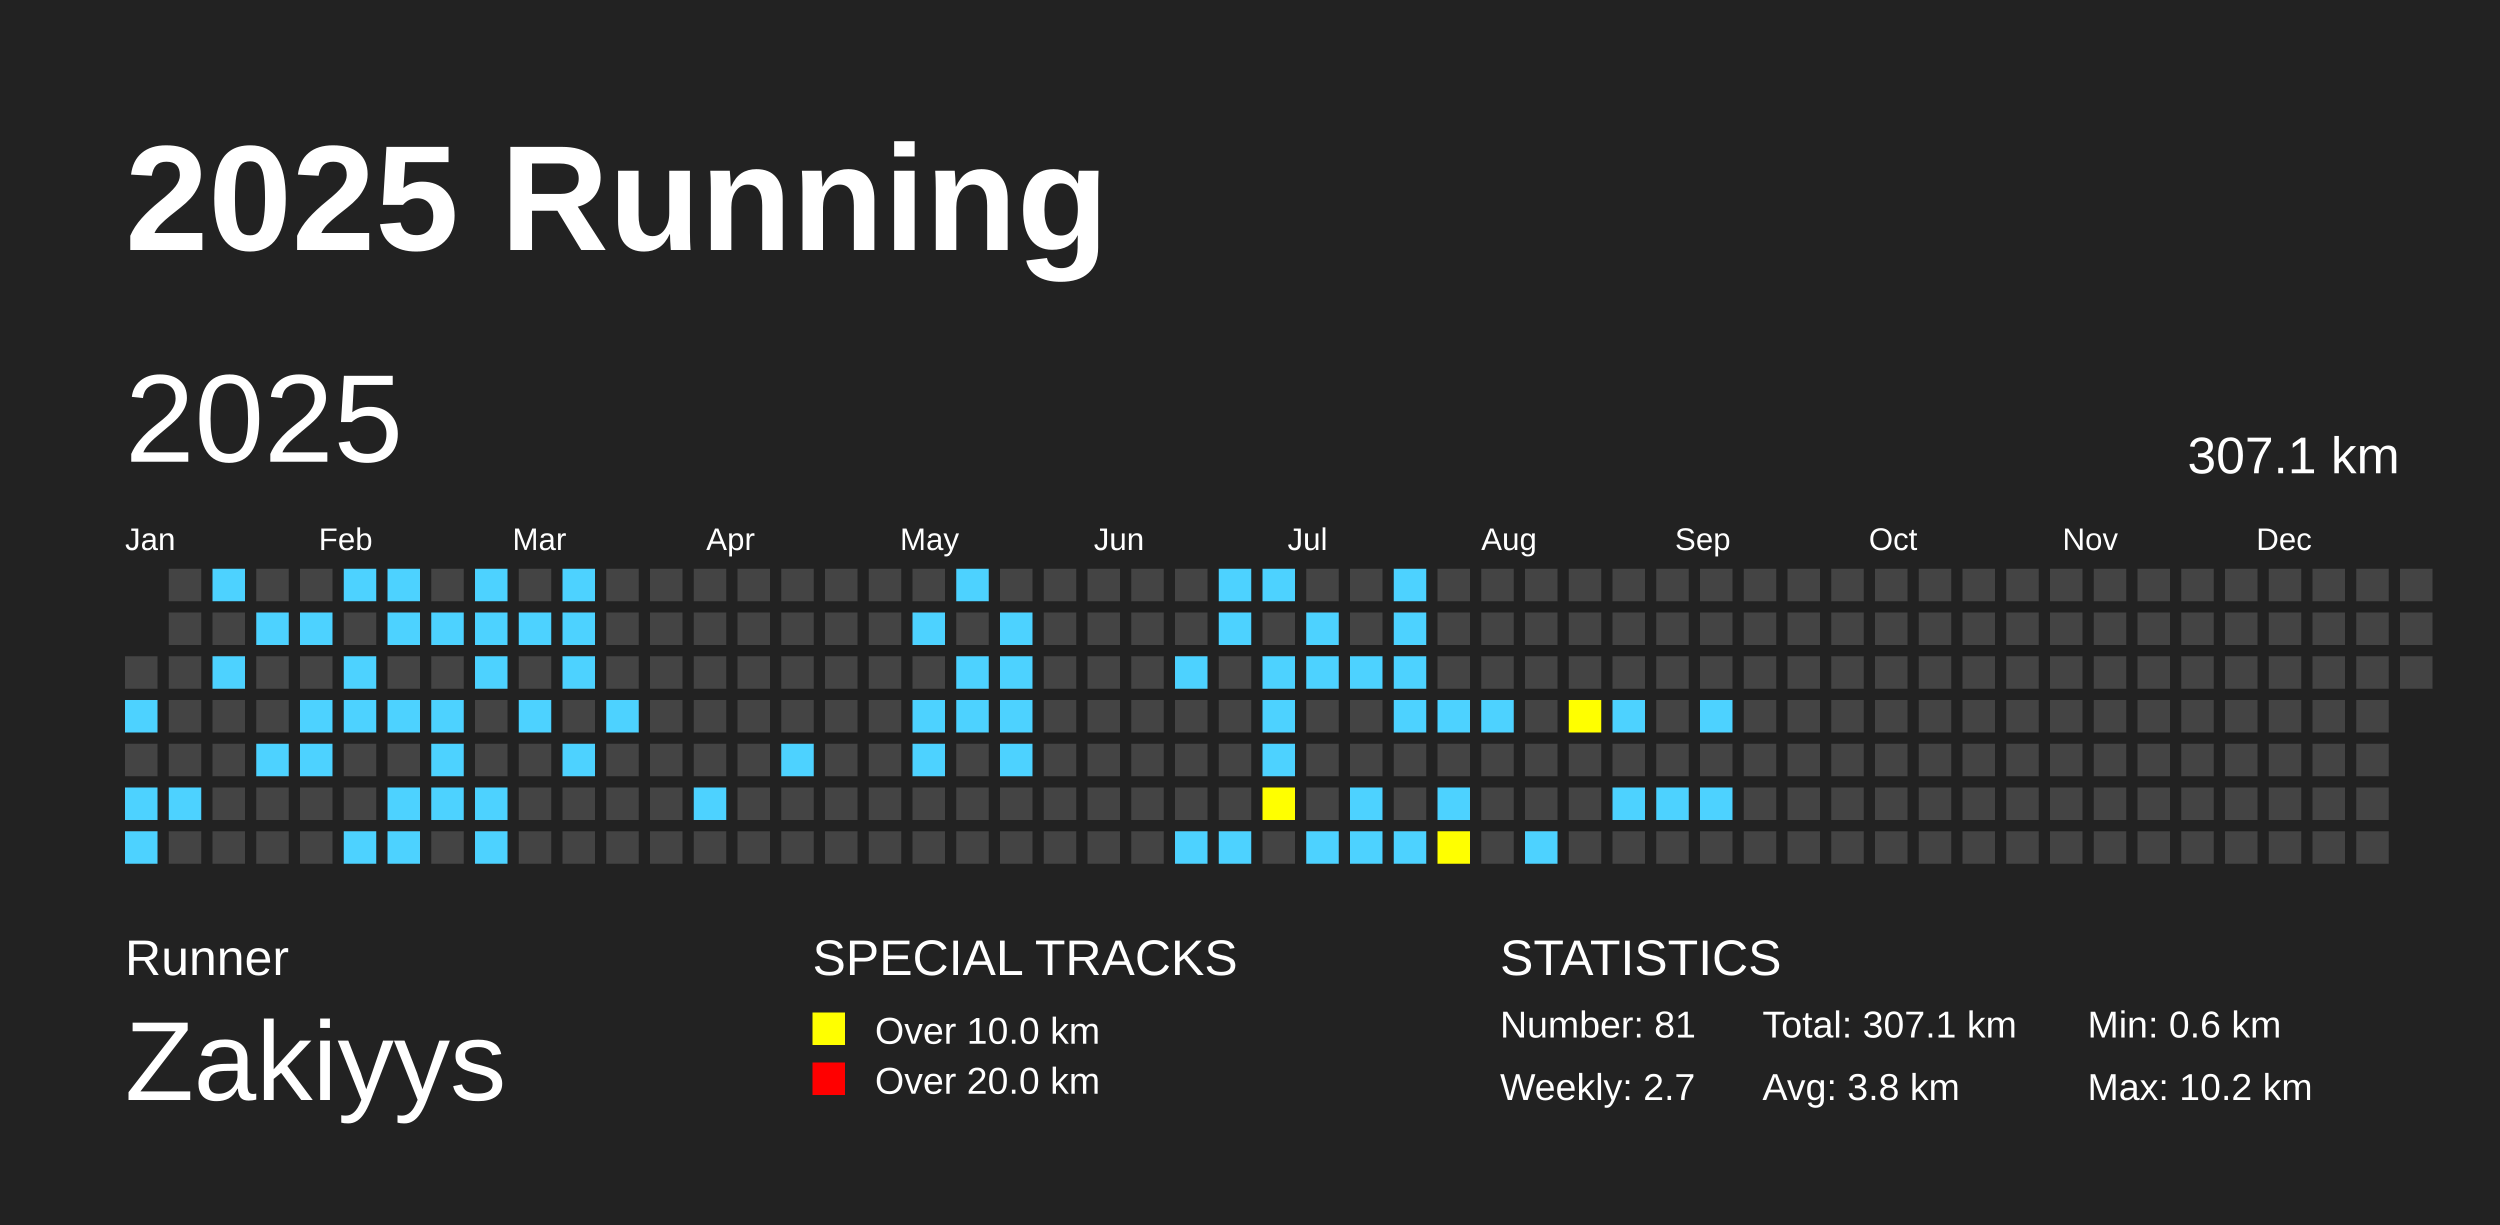
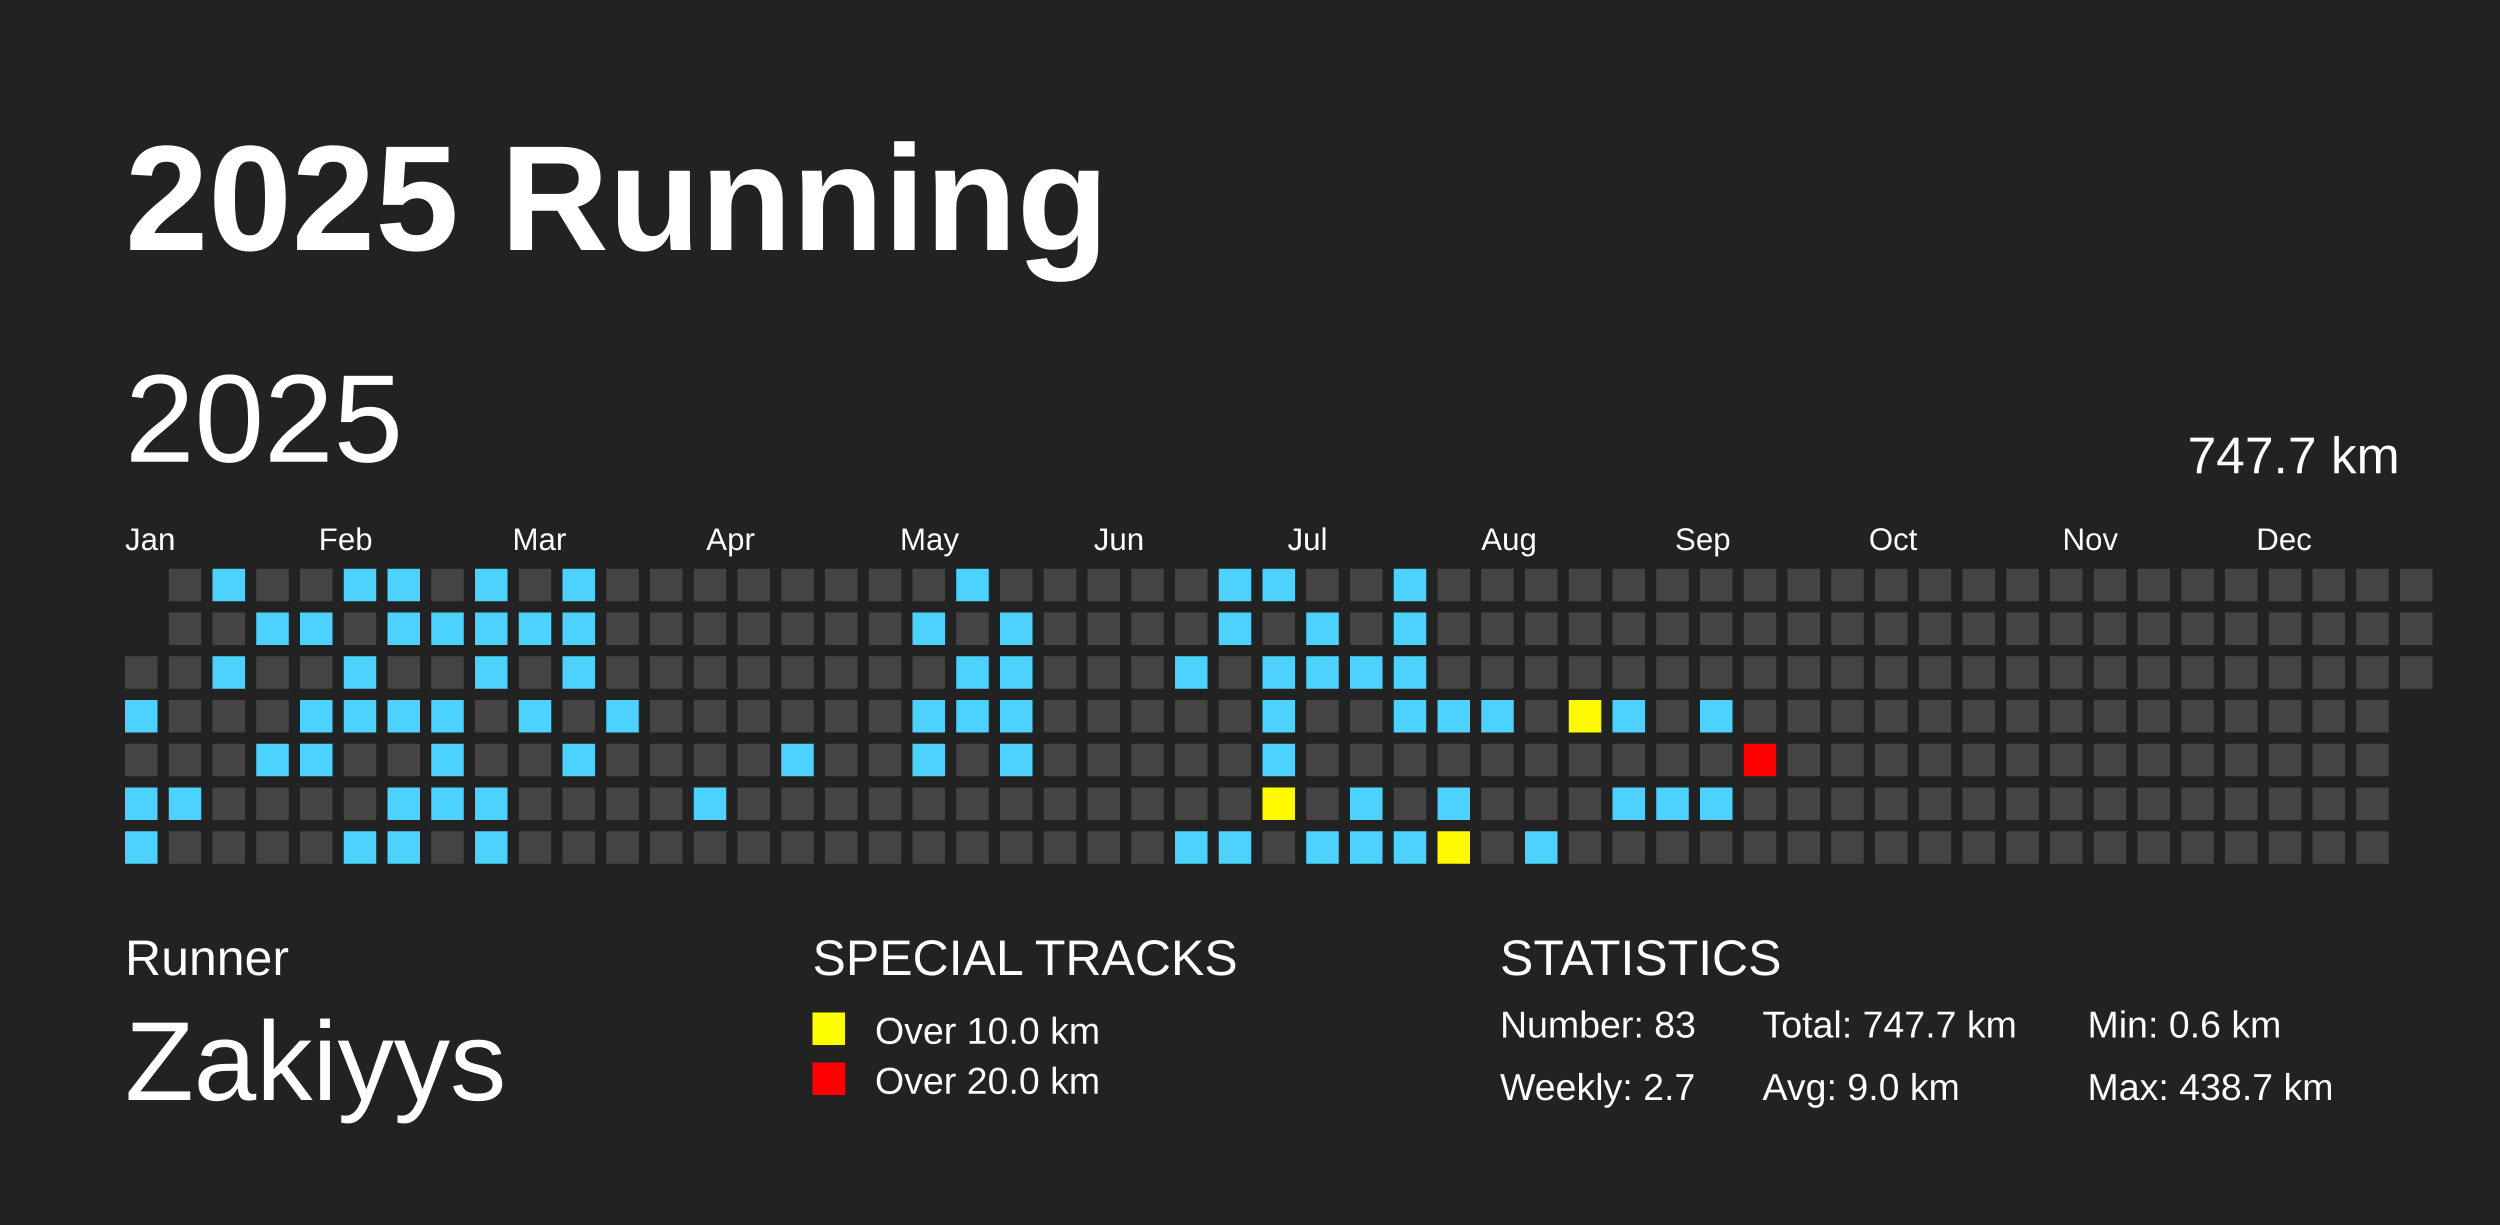
<svg xmlns="http://www.w3.org/2000/svg" baseProfile="full" height="98mm" version="1.1" viewBox="0,0,200,98" width="200mm">
  <defs />
  <rect fill="#222222" height="98" width="200" x="0" y="0" />
  <text fill="#FFFFFF" style="font-size:12px; font-family:Arial; font-weight:bold;" x="10" y="20">2025 Running</text>
  <text fill="#FFFFFF" style="font-size:4px; font-family:Arial" x="10" y="78">Runner</text>
  <text fill="#FFFFFF" style="font-size:9px; font-family:Arial" x="10" y="88">Zakiyys</text>
  <text fill="#FFFFFF" style="font-size:4px; font-family:Arial" x="65" y="78">SPECIAL TRACKS</text>
  <rect fill="yellow" height="2.6" width="2.6" x="65" y="81" />
  <text fill="#FFFFFF" style="font-size:3px; font-family:Arial" x="70" y="83.5">Over 10.0 km</text>
  <rect fill="red" height="2.6" width="2.6" x="65" y="85" />
  <text fill="#FFFFFF" style="font-size:3px; font-family:Arial" x="70" y="87.5">Over 20.0 km</text>
  <text fill="#FFFFFF" style="font-size:4px; font-family:Arial" x="120" y="78">STATISTICS</text>
-   <text fill="#FFFFFF" style="font-size:3px; font-family:Arial" x="120" y="83">Number: 81</text>
+   <text fill="#FFFFFF" style="font-size:3px; font-family:Arial" x="120" y="83">Number: 83</text>
  <text fill="#FFFFFF" style="font-size:3px; font-family:Arial" x="120" y="88">Weekly: 2.7</text>
-   <text fill="#FFFFFF" style="font-size:3px; font-family:Arial" x="141" y="83">Total: 307.1 km</text>
-   <text fill="#FFFFFF" style="font-size:3px; font-family:Arial" x="141" y="88">Avg: 3.8 km</text>
+   <text fill="#FFFFFF" style="font-size:3px; font-family:Arial" x="141" y="83">Total: 747.7 km</text>
+   <text fill="#FFFFFF" style="font-size:3px; font-family:Arial" x="141" y="88">Avg: 9.0 km</text>
  <text fill="#FFFFFF" style="font-size:3px; font-family:Arial" x="167" y="83">Min: 0.6 km</text>
-   <text fill="#FFFFFF" style="font-size:3px; font-family:Arial" x="167" y="88">Max: 10.2 km</text>
+   <text fill="#FFFFFF" style="font-size:3px; font-family:Arial" x="167" y="88">Max: 438.7 km</text>
  <text dominant-baseline="hanging" fill="#FFFFFF" style="font-size:10.0px; font-family:Arial;" x="10" y="30">2025</text>
-   <text dominant-baseline="hanging" fill="#FFFFFF" style="font-size:4.125px; font-family:Arial;" x="175" y="35">307.1 km</text>
+   <text dominant-baseline="hanging" fill="#FFFFFF" style="font-size:4.125px; font-family:Arial;" x="175" y="35">747.7 km</text>
  <text fill="#FFFFFF" style="font-size:2.5px; font-family:Arial" x="10.0" y="44">Jan</text>
  <text fill="#FFFFFF" style="font-size:2.5px; font-family:Arial" x="25.5" y="44">Feb</text>
  <text fill="#FFFFFF" style="font-size:2.5px; font-family:Arial" x="41.0" y="44">Mar</text>
  <text fill="#FFFFFF" style="font-size:2.5px; font-family:Arial" x="56.5" y="44">Apr</text>
  <text fill="#FFFFFF" style="font-size:2.5px; font-family:Arial" x="72.0" y="44">May</text>
  <text fill="#FFFFFF" style="font-size:2.5px; font-family:Arial" x="87.5" y="44">Jun</text>
  <text fill="#FFFFFF" style="font-size:2.5px; font-family:Arial" x="103.0" y="44">Jul</text>
  <text fill="#FFFFFF" style="font-size:2.5px; font-family:Arial" x="118.5" y="44">Aug</text>
  <text fill="#FFFFFF" style="font-size:2.5px; font-family:Arial" x="134.0" y="44">Sep</text>
  <text fill="#FFFFFF" style="font-size:2.5px; font-family:Arial" x="149.5" y="44">Oct</text>
  <text fill="#FFFFFF" style="font-size:2.5px; font-family:Arial" x="165.0" y="44">Nov</text>
  <text fill="#FFFFFF" style="font-size:2.5px; font-family:Arial" x="180.5" y="44">Dec</text>
  <rect fill="#444444" height="2.6" width="2.6" x="10.0" y="52.5" />
-   <rect fill="#4DD2FF" height="2.6" width="2.6" x="10.0" y="56.0" />
+   <rect fill="#4dd2ff" height="2.6" width="2.6" x="10.0" y="56.0" />
  <rect fill="#444444" height="2.6" width="2.6" x="10.0" y="59.5" />
-   <rect fill="#4DD2FF" height="2.6" width="2.6" x="10.0" y="63.0" />
-   <rect fill="#4DD2FF" height="2.6" width="2.6" x="10.0" y="66.5" />
+   <rect fill="#4dd2ff" height="2.6" width="2.6" x="10.0" y="63.0" />
+   <rect fill="#4dd2ff" height="2.6" width="2.6" x="10.0" y="66.5" />
  <rect fill="#444444" height="2.6" width="2.6" x="13.5" y="45.5" />
  <rect fill="#444444" height="2.6" width="2.6" x="13.5" y="49.0" />
  <rect fill="#444444" height="2.6" width="2.6" x="13.5" y="52.5" />
  <rect fill="#444444" height="2.6" width="2.6" x="13.5" y="56.0" />
  <rect fill="#444444" height="2.6" width="2.6" x="13.5" y="59.5" />
-   <rect fill="#4DD2FF" height="2.6" width="2.6" x="13.5" y="63.0" />
+   <rect fill="#4dd2ff" height="2.6" width="2.6" x="13.5" y="63.0" />
  <rect fill="#444444" height="2.6" width="2.6" x="13.5" y="66.5" />
-   <rect fill="#4DD2FF" height="2.6" width="2.6" x="17.0" y="45.5" />
+   <rect fill="#4dd2ff" height="2.6" width="2.6" x="17.0" y="45.5" />
  <rect fill="#444444" height="2.6" width="2.6" x="17.0" y="49.0" />
-   <rect fill="#4DD2FF" height="2.6" width="2.6" x="17.0" y="52.5" />
+   <rect fill="#4dd2ff" height="2.6" width="2.6" x="17.0" y="52.5" />
  <rect fill="#444444" height="2.6" width="2.6" x="17.0" y="56.0" />
  <rect fill="#444444" height="2.6" width="2.6" x="17.0" y="59.5" />
  <rect fill="#444444" height="2.6" width="2.6" x="17.0" y="63.0" />
  <rect fill="#444444" height="2.6" width="2.6" x="17.0" y="66.5" />
  <rect fill="#444444" height="2.6" width="2.6" x="20.5" y="45.5" />
-   <rect fill="#4DD2FF" height="2.6" width="2.6" x="20.5" y="49.0" />
+   <rect fill="#4dd2ff" height="2.6" width="2.6" x="20.5" y="49.0" />
  <rect fill="#444444" height="2.6" width="2.6" x="20.5" y="52.5" />
  <rect fill="#444444" height="2.6" width="2.6" x="20.5" y="56.0" />
-   <rect fill="#4DD2FF" height="2.6" width="2.6" x="20.5" y="59.5" />
+   <rect fill="#4dd2ff" height="2.6" width="2.6" x="20.5" y="59.5" />
  <rect fill="#444444" height="2.6" width="2.6" x="20.5" y="63.0" />
  <rect fill="#444444" height="2.6" width="2.6" x="20.5" y="66.5" />
  <rect fill="#444444" height="2.6" width="2.6" x="24.0" y="45.5" />
-   <rect fill="#4DD2FF" height="2.6" width="2.6" x="24.0" y="49.0" />
+   <rect fill="#4dd2ff" height="2.6" width="2.6" x="24.0" y="49.0" />
  <rect fill="#444444" height="2.6" width="2.6" x="24.0" y="52.5" />
-   <rect fill="#4DD2FF" height="2.6" width="2.6" x="24.0" y="56.0" />
-   <rect fill="#4DD2FF" height="2.6" width="2.6" x="24.0" y="59.5" />
+   <rect fill="#4dd2ff" height="2.6" width="2.6" x="24.0" y="56.0" />
+   <rect fill="#4dd2ff" height="2.6" width="2.6" x="24.0" y="59.5" />
  <rect fill="#444444" height="2.6" width="2.6" x="24.0" y="63.0" />
  <rect fill="#444444" height="2.6" width="2.6" x="24.0" y="66.5" />
-   <rect fill="#4DD2FF" height="2.6" width="2.6" x="27.5" y="45.5" />
+   <rect fill="#4dd2ff" height="2.6" width="2.6" x="27.5" y="45.5" />
  <rect fill="#444444" height="2.6" width="2.6" x="27.5" y="49.0" />
-   <rect fill="#4DD2FF" height="2.6" width="2.6" x="27.5" y="52.5" />
-   <rect fill="#4DD2FF" height="2.6" width="2.6" x="27.5" y="56.0" />
+   <rect fill="#4dd2ff" height="2.6" width="2.6" x="27.5" y="52.5" />
+   <rect fill="#4dd2ff" height="2.6" width="2.6" x="27.5" y="56.0" />
  <rect fill="#444444" height="2.6" width="2.6" x="27.5" y="59.5" />
  <rect fill="#444444" height="2.6" width="2.6" x="27.5" y="63.0" />
-   <rect fill="#4DD2FF" height="2.6" width="2.6" x="27.5" y="66.5" />
-   <rect fill="#4DD2FF" height="2.6" width="2.6" x="31.0" y="45.5" />
-   <rect fill="#4DD2FF" height="2.6" width="2.6" x="31.0" y="49.0" />
+   <rect fill="#4dd2ff" height="2.6" width="2.6" x="27.5" y="66.5" />
+   <rect fill="#4dd2ff" height="2.6" width="2.6" x="31.0" y="45.5" />
+   <rect fill="#4dd2ff" height="2.6" width="2.6" x="31.0" y="49.0" />
  <rect fill="#444444" height="2.6" width="2.6" x="31.0" y="52.5" />
-   <rect fill="#4DD2FF" height="2.6" width="2.6" x="31.0" y="56.0" />
+   <rect fill="#4dd2ff" height="2.6" width="2.6" x="31.0" y="56.0" />
  <rect fill="#444444" height="2.6" width="2.6" x="31.0" y="59.5" />
-   <rect fill="#4DD2FF" height="2.6" width="2.6" x="31.0" y="63.0" />
-   <rect fill="#4DD2FF" height="2.6" width="2.6" x="31.0" y="66.5" />
+   <rect fill="#4dd2ff" height="2.6" width="2.6" x="31.0" y="63.0" />
+   <rect fill="#4dd2ff" height="2.6" width="2.6" x="31.0" y="66.5" />
  <rect fill="#444444" height="2.6" width="2.6" x="34.5" y="45.5" />
-   <rect fill="#4DD2FF" height="2.6" width="2.6" x="34.5" y="49.0" />
+   <rect fill="#4dd2ff" height="2.6" width="2.6" x="34.5" y="49.0" />
  <rect fill="#444444" height="2.6" width="2.6" x="34.5" y="52.5" />
-   <rect fill="#4DD2FF" height="2.6" width="2.6" x="34.5" y="56.0" />
-   <rect fill="#4DD2FF" height="2.6" width="2.6" x="34.5" y="59.5" />
-   <rect fill="#4DD2FF" height="2.6" width="2.6" x="34.5" y="63.0" />
+   <rect fill="#4dd2ff" height="2.6" width="2.6" x="34.5" y="56.0" />
+   <rect fill="#4dd2ff" height="2.6" width="2.6" x="34.5" y="59.5" />
+   <rect fill="#4dd2ff" height="2.6" width="2.6" x="34.5" y="63.0" />
  <rect fill="#444444" height="2.6" width="2.6" x="34.5" y="66.5" />
-   <rect fill="#4DD2FF" height="2.6" width="2.6" x="38.0" y="45.5" />
-   <rect fill="#4DD2FF" height="2.6" width="2.6" x="38.0" y="49.0" />
-   <rect fill="#4DD2FF" height="2.6" width="2.6" x="38.0" y="52.5" />
+   <rect fill="#4dd2ff" height="2.6" width="2.6" x="38.0" y="45.5" />
+   <rect fill="#4dd2ff" height="2.6" width="2.6" x="38.0" y="49.0" />
+   <rect fill="#4dd2ff" height="2.6" width="2.6" x="38.0" y="52.5" />
  <rect fill="#444444" height="2.6" width="2.6" x="38.0" y="56.0" />
  <rect fill="#444444" height="2.6" width="2.6" x="38.0" y="59.5" />
-   <rect fill="#4DD2FF" height="2.6" width="2.6" x="38.0" y="63.0" />
-   <rect fill="#4DD2FF" height="2.6" width="2.6" x="38.0" y="66.5" />
+   <rect fill="#4dd2ff" height="2.6" width="2.6" x="38.0" y="63.0" />
+   <rect fill="#4dd2ff" height="2.6" width="2.6" x="38.0" y="66.5" />
  <rect fill="#444444" height="2.6" width="2.6" x="41.5" y="45.5" />
-   <rect fill="#4DD2FF" height="2.6" width="2.6" x="41.5" y="49.0" />
+   <rect fill="#4dd2ff" height="2.6" width="2.6" x="41.5" y="49.0" />
  <rect fill="#444444" height="2.6" width="2.6" x="41.5" y="52.5" />
-   <rect fill="#4DD2FF" height="2.6" width="2.6" x="41.5" y="56.0" />
+   <rect fill="#4dd2ff" height="2.6" width="2.6" x="41.5" y="56.0" />
  <rect fill="#444444" height="2.6" width="2.6" x="41.5" y="59.5" />
  <rect fill="#444444" height="2.6" width="2.6" x="41.5" y="63.0" />
  <rect fill="#444444" height="2.6" width="2.6" x="41.5" y="66.5" />
-   <rect fill="#4DD2FF" height="2.6" width="2.6" x="45.0" y="45.5" />
-   <rect fill="#4DD2FF" height="2.6" width="2.6" x="45.0" y="49.0" />
-   <rect fill="#4DD2FF" height="2.6" width="2.6" x="45.0" y="52.5" />
+   <rect fill="#4dd2ff" height="2.6" width="2.6" x="45.0" y="45.5" />
+   <rect fill="#4dd2ff" height="2.6" width="2.6" x="45.0" y="49.0" />
+   <rect fill="#4dd2ff" height="2.6" width="2.6" x="45.0" y="52.5" />
  <rect fill="#444444" height="2.6" width="2.6" x="45.0" y="56.0" />
-   <rect fill="#4DD2FF" height="2.6" width="2.6" x="45.0" y="59.5" />
+   <rect fill="#4dd2ff" height="2.6" width="2.6" x="45.0" y="59.5" />
  <rect fill="#444444" height="2.6" width="2.6" x="45.0" y="63.0" />
  <rect fill="#444444" height="2.6" width="2.6" x="45.0" y="66.5" />
  <rect fill="#444444" height="2.6" width="2.6" x="48.5" y="45.5" />
  <rect fill="#444444" height="2.6" width="2.6" x="48.5" y="49.0" />
  <rect fill="#444444" height="2.6" width="2.6" x="48.5" y="52.5" />
-   <rect fill="#4DD2FF" height="2.6" width="2.6" x="48.5" y="56.0" />
+   <rect fill="#4dd2ff" height="2.6" width="2.6" x="48.5" y="56.0" />
  <rect fill="#444444" height="2.6" width="2.6" x="48.5" y="59.5" />
  <rect fill="#444444" height="2.6" width="2.6" x="48.5" y="63.0" />
  <rect fill="#444444" height="2.6" width="2.6" x="48.5" y="66.5" />
  <rect fill="#444444" height="2.6" width="2.6" x="52.0" y="45.5" />
  <rect fill="#444444" height="2.6" width="2.6" x="52.0" y="49.0" />
  <rect fill="#444444" height="2.6" width="2.6" x="52.0" y="52.5" />
  <rect fill="#444444" height="2.6" width="2.6" x="52.0" y="56.0" />
  <rect fill="#444444" height="2.6" width="2.6" x="52.0" y="59.5" />
  <rect fill="#444444" height="2.6" width="2.6" x="52.0" y="63.0" />
  <rect fill="#444444" height="2.6" width="2.6" x="52.0" y="66.5" />
  <rect fill="#444444" height="2.6" width="2.6" x="55.5" y="45.5" />
  <rect fill="#444444" height="2.6" width="2.6" x="55.5" y="49.0" />
  <rect fill="#444444" height="2.6" width="2.6" x="55.5" y="52.5" />
  <rect fill="#444444" height="2.6" width="2.6" x="55.5" y="56.0" />
  <rect fill="#444444" height="2.6" width="2.6" x="55.5" y="59.5" />
-   <rect fill="#4DD2FF" height="2.6" width="2.6" x="55.5" y="63.0" />
+   <rect fill="#4dd2ff" height="2.6" width="2.6" x="55.5" y="63.0" />
  <rect fill="#444444" height="2.6" width="2.6" x="55.5" y="66.5" />
  <rect fill="#444444" height="2.6" width="2.6" x="59.0" y="45.5" />
  <rect fill="#444444" height="2.6" width="2.6" x="59.0" y="49.0" />
  <rect fill="#444444" height="2.6" width="2.6" x="59.0" y="52.5" />
  <rect fill="#444444" height="2.6" width="2.6" x="59.0" y="56.0" />
  <rect fill="#444444" height="2.6" width="2.6" x="59.0" y="59.5" />
  <rect fill="#444444" height="2.6" width="2.6" x="59.0" y="63.0" />
  <rect fill="#444444" height="2.6" width="2.6" x="59.0" y="66.5" />
  <rect fill="#444444" height="2.6" width="2.6" x="62.5" y="45.5" />
  <rect fill="#444444" height="2.6" width="2.6" x="62.5" y="49.0" />
  <rect fill="#444444" height="2.6" width="2.6" x="62.5" y="52.5" />
  <rect fill="#444444" height="2.6" width="2.6" x="62.5" y="56.0" />
-   <rect fill="#4DD2FF" height="2.6" width="2.6" x="62.5" y="59.5" />
+   <rect fill="#4dd2ff" height="2.6" width="2.6" x="62.5" y="59.5" />
  <rect fill="#444444" height="2.6" width="2.6" x="62.5" y="63.0" />
  <rect fill="#444444" height="2.6" width="2.6" x="62.5" y="66.5" />
  <rect fill="#444444" height="2.6" width="2.6" x="66.0" y="45.5" />
  <rect fill="#444444" height="2.6" width="2.6" x="66.0" y="49.0" />
  <rect fill="#444444" height="2.6" width="2.6" x="66.0" y="52.5" />
  <rect fill="#444444" height="2.6" width="2.6" x="66.0" y="56.0" />
  <rect fill="#444444" height="2.6" width="2.6" x="66.0" y="59.5" />
  <rect fill="#444444" height="2.6" width="2.6" x="66.0" y="63.0" />
  <rect fill="#444444" height="2.6" width="2.6" x="66.0" y="66.5" />
  <rect fill="#444444" height="2.6" width="2.6" x="69.5" y="45.5" />
  <rect fill="#444444" height="2.6" width="2.6" x="69.5" y="49.0" />
  <rect fill="#444444" height="2.6" width="2.6" x="69.5" y="52.5" />
  <rect fill="#444444" height="2.6" width="2.6" x="69.5" y="56.0" />
  <rect fill="#444444" height="2.6" width="2.6" x="69.5" y="59.5" />
  <rect fill="#444444" height="2.6" width="2.6" x="69.5" y="63.0" />
  <rect fill="#444444" height="2.6" width="2.6" x="69.5" y="66.5" />
  <rect fill="#444444" height="2.6" width="2.6" x="73.0" y="45.5" />
-   <rect fill="#4DD2FF" height="2.6" width="2.6" x="73.0" y="49.0" />
+   <rect fill="#4dd2ff" height="2.6" width="2.6" x="73.0" y="49.0" />
  <rect fill="#444444" height="2.6" width="2.6" x="73.0" y="52.5" />
-   <rect fill="#4DD2FF" height="2.6" width="2.6" x="73.0" y="56.0" />
-   <rect fill="#4DD2FF" height="2.6" width="2.6" x="73.0" y="59.5" />
+   <rect fill="#4dd2ff" height="2.6" width="2.6" x="73.0" y="56.0" />
+   <rect fill="#4dd2ff" height="2.6" width="2.6" x="73.0" y="59.5" />
  <rect fill="#444444" height="2.6" width="2.6" x="73.0" y="63.0" />
  <rect fill="#444444" height="2.6" width="2.6" x="73.0" y="66.5" />
-   <rect fill="#4DD2FF" height="2.6" width="2.6" x="76.5" y="45.5" />
+   <rect fill="#4dd2ff" height="2.6" width="2.6" x="76.5" y="45.5" />
  <rect fill="#444444" height="2.6" width="2.6" x="76.5" y="49.0" />
-   <rect fill="#4DD2FF" height="2.6" width="2.6" x="76.5" y="52.5" />
-   <rect fill="#4DD2FF" height="2.6" width="2.6" x="76.5" y="56.0" />
+   <rect fill="#4dd2ff" height="2.6" width="2.6" x="76.5" y="52.5" />
+   <rect fill="#4dd2ff" height="2.6" width="2.6" x="76.5" y="56.0" />
  <rect fill="#444444" height="2.6" width="2.6" x="76.5" y="59.5" />
  <rect fill="#444444" height="2.6" width="2.6" x="76.5" y="63.0" />
  <rect fill="#444444" height="2.6" width="2.6" x="76.5" y="66.5" />
  <rect fill="#444444" height="2.6" width="2.6" x="80.0" y="45.5" />
-   <rect fill="#4DD2FF" height="2.6" width="2.6" x="80.0" y="49.0" />
-   <rect fill="#4DD2FF" height="2.6" width="2.6" x="80.0" y="52.5" />
-   <rect fill="#4DD2FF" height="2.6" width="2.6" x="80.0" y="56.0" />
-   <rect fill="#4DD2FF" height="2.6" width="2.6" x="80.0" y="59.5" />
+   <rect fill="#4dd2ff" height="2.6" width="2.6" x="80.0" y="49.0" />
+   <rect fill="#4dd2ff" height="2.6" width="2.6" x="80.0" y="52.5" />
+   <rect fill="#4dd2ff" height="2.6" width="2.6" x="80.0" y="56.0" />
+   <rect fill="#4dd2ff" height="2.6" width="2.6" x="80.0" y="59.5" />
  <rect fill="#444444" height="2.6" width="2.6" x="80.0" y="63.0" />
  <rect fill="#444444" height="2.6" width="2.6" x="80.0" y="66.5" />
  <rect fill="#444444" height="2.6" width="2.6" x="83.5" y="45.5" />
  <rect fill="#444444" height="2.6" width="2.6" x="83.5" y="49.0" />
  <rect fill="#444444" height="2.6" width="2.6" x="83.5" y="52.5" />
  <rect fill="#444444" height="2.6" width="2.6" x="83.5" y="56.0" />
  <rect fill="#444444" height="2.6" width="2.6" x="83.5" y="59.5" />
  <rect fill="#444444" height="2.6" width="2.6" x="83.5" y="63.0" />
  <rect fill="#444444" height="2.6" width="2.6" x="83.5" y="66.5" />
  <rect fill="#444444" height="2.6" width="2.6" x="87.0" y="45.5" />
  <rect fill="#444444" height="2.6" width="2.6" x="87.0" y="49.0" />
  <rect fill="#444444" height="2.6" width="2.6" x="87.0" y="52.5" />
  <rect fill="#444444" height="2.6" width="2.6" x="87.0" y="56.0" />
  <rect fill="#444444" height="2.6" width="2.6" x="87.0" y="59.5" />
  <rect fill="#444444" height="2.6" width="2.6" x="87.0" y="63.0" />
  <rect fill="#444444" height="2.6" width="2.6" x="87.0" y="66.5" />
  <rect fill="#444444" height="2.6" width="2.6" x="90.5" y="45.5" />
  <rect fill="#444444" height="2.6" width="2.6" x="90.5" y="49.0" />
  <rect fill="#444444" height="2.6" width="2.6" x="90.5" y="52.5" />
  <rect fill="#444444" height="2.6" width="2.6" x="90.5" y="56.0" />
  <rect fill="#444444" height="2.6" width="2.6" x="90.5" y="59.5" />
  <rect fill="#444444" height="2.6" width="2.6" x="90.5" y="63.0" />
  <rect fill="#444444" height="2.6" width="2.6" x="90.5" y="66.5" />
  <rect fill="#444444" height="2.6" width="2.6" x="94.0" y="45.5" />
  <rect fill="#444444" height="2.6" width="2.6" x="94.0" y="49.0" />
-   <rect fill="#4DD2FF" height="2.6" width="2.6" x="94.0" y="52.5" />
+   <rect fill="#4dd2ff" height="2.6" width="2.6" x="94.0" y="52.5" />
  <rect fill="#444444" height="2.6" width="2.6" x="94.0" y="56.0" />
  <rect fill="#444444" height="2.6" width="2.6" x="94.0" y="59.5" />
  <rect fill="#444444" height="2.6" width="2.6" x="94.0" y="63.0" />
-   <rect fill="#4DD2FF" height="2.6" width="2.6" x="94.0" y="66.5" />
-   <rect fill="#4DD2FF" height="2.6" width="2.6" x="97.5" y="45.5" />
-   <rect fill="#4DD2FF" height="2.6" width="2.6" x="97.5" y="49.0" />
+   <rect fill="#4dd2ff" height="2.6" width="2.6" x="94.0" y="66.5" />
+   <rect fill="#4dd2ff" height="2.6" width="2.6" x="97.5" y="45.5" />
+   <rect fill="#4dd2ff" height="2.6" width="2.6" x="97.5" y="49.0" />
  <rect fill="#444444" height="2.6" width="2.6" x="97.5" y="52.5" />
  <rect fill="#444444" height="2.6" width="2.6" x="97.5" y="56.0" />
  <rect fill="#444444" height="2.6" width="2.6" x="97.5" y="59.5" />
  <rect fill="#444444" height="2.6" width="2.6" x="97.5" y="63.0" />
-   <rect fill="#4DD2FF" height="2.6" width="2.6" x="97.5" y="66.5" />
-   <rect fill="#4DD2FF" height="2.6" width="2.6" x="101.0" y="45.5" />
+   <rect fill="#4dd2ff" height="2.6" width="2.6" x="97.5" y="66.5" />
+   <rect fill="#4dd2ff" height="2.6" width="2.6" x="101.0" y="45.5" />
  <rect fill="#444444" height="2.6" width="2.6" x="101.0" y="49.0" />
-   <rect fill="#4DD2FF" height="2.6" width="2.6" x="101.0" y="52.5" />
-   <rect fill="#4DD2FF" height="2.6" width="2.6" x="101.0" y="56.0" />
-   <rect fill="#4DD2FF" height="2.6" width="2.6" x="101.0" y="59.5" />
-   <rect fill="yellow" height="2.6" width="2.6" x="101.0" y="63.0" />
+   <rect fill="#4dd2ff" height="2.6" width="2.6" x="101.0" y="52.5" />
+   <rect fill="#4dd2ff" height="2.6" width="2.6" x="101.0" y="56.0" />
+   <rect fill="#4dd2ff" height="2.6" width="2.6" x="101.0" y="59.5" />
+   <rect fill="#fffa00" height="2.6" width="2.6" x="101.0" y="63.0" />
  <rect fill="#444444" height="2.6" width="2.6" x="101.0" y="66.5" />
  <rect fill="#444444" height="2.6" width="2.6" x="104.5" y="45.5" />
-   <rect fill="#4DD2FF" height="2.6" width="2.6" x="104.5" y="49.0" />
-   <rect fill="#4DD2FF" height="2.6" width="2.6" x="104.5" y="52.5" />
+   <rect fill="#4dd2ff" height="2.6" width="2.6" x="104.5" y="49.0" />
+   <rect fill="#4dd2ff" height="2.6" width="2.6" x="104.5" y="52.5" />
  <rect fill="#444444" height="2.6" width="2.6" x="104.5" y="56.0" />
  <rect fill="#444444" height="2.6" width="2.6" x="104.5" y="59.5" />
  <rect fill="#444444" height="2.6" width="2.6" x="104.5" y="63.0" />
-   <rect fill="#4DD2FF" height="2.6" width="2.6" x="104.5" y="66.5" />
+   <rect fill="#4dd2ff" height="2.6" width="2.6" x="104.5" y="66.5" />
  <rect fill="#444444" height="2.6" width="2.6" x="108.0" y="45.5" />
  <rect fill="#444444" height="2.6" width="2.6" x="108.0" y="49.0" />
-   <rect fill="#4DD2FF" height="2.6" width="2.6" x="108.0" y="52.5" />
+   <rect fill="#4dd2ff" height="2.6" width="2.6" x="108.0" y="52.5" />
  <rect fill="#444444" height="2.6" width="2.6" x="108.0" y="56.0" />
  <rect fill="#444444" height="2.6" width="2.6" x="108.0" y="59.5" />
-   <rect fill="#4DD2FF" height="2.6" width="2.6" x="108.0" y="63.0" />
-   <rect fill="#4DD2FF" height="2.6" width="2.6" x="108.0" y="66.5" />
-   <rect fill="#4DD2FF" height="2.6" width="2.6" x="111.5" y="45.5" />
-   <rect fill="#4DD2FF" height="2.6" width="2.6" x="111.5" y="49.0" />
-   <rect fill="#4DD2FF" height="2.6" width="2.6" x="111.5" y="52.5" />
-   <rect fill="#4DD2FF" height="2.6" width="2.6" x="111.5" y="56.0" />
+   <rect fill="#4dd2ff" height="2.6" width="2.6" x="108.0" y="63.0" />
+   <rect fill="#4dd2ff" height="2.6" width="2.6" x="108.0" y="66.5" />
+   <rect fill="#4dd2ff" height="2.6" width="2.6" x="111.5" y="45.5" />
+   <rect fill="#4dd2ff" height="2.6" width="2.6" x="111.5" y="49.0" />
+   <rect fill="#4dd2ff" height="2.6" width="2.6" x="111.5" y="52.5" />
+   <rect fill="#4dd2ff" height="2.6" width="2.6" x="111.5" y="56.0" />
  <rect fill="#444444" height="2.6" width="2.6" x="111.5" y="59.5" />
  <rect fill="#444444" height="2.6" width="2.6" x="111.5" y="63.0" />
-   <rect fill="#4DD2FF" height="2.6" width="2.6" x="111.5" y="66.5" />
+   <rect fill="#4dd2ff" height="2.6" width="2.6" x="111.5" y="66.5" />
  <rect fill="#444444" height="2.6" width="2.6" x="115.0" y="45.5" />
  <rect fill="#444444" height="2.6" width="2.6" x="115.0" y="49.0" />
  <rect fill="#444444" height="2.6" width="2.6" x="115.0" y="52.5" />
-   <rect fill="#4DD2FF" height="2.6" width="2.6" x="115.0" y="56.0" />
+   <rect fill="#4dd2ff" height="2.6" width="2.6" x="115.0" y="56.0" />
  <rect fill="#444444" height="2.6" width="2.6" x="115.0" y="59.5" />
-   <rect fill="#4DD2FF" height="2.6" width="2.6" x="115.0" y="63.0" />
-   <rect fill="yellow" height="2.6" width="2.6" x="115.0" y="66.5" />
+   <rect fill="#4dd2ff" height="2.6" width="2.6" x="115.0" y="63.0" />
+   <rect fill="#fffa00" height="2.6" width="2.6" x="115.0" y="66.5" />
  <rect fill="#444444" height="2.6" width="2.6" x="118.5" y="45.5" />
  <rect fill="#444444" height="2.6" width="2.6" x="118.5" y="49.0" />
  <rect fill="#444444" height="2.6" width="2.6" x="118.5" y="52.5" />
-   <rect fill="#4DD2FF" height="2.6" width="2.6" x="118.5" y="56.0" />
+   <rect fill="#4dd2ff" height="2.6" width="2.6" x="118.5" y="56.0" />
  <rect fill="#444444" height="2.6" width="2.6" x="118.5" y="59.5" />
  <rect fill="#444444" height="2.6" width="2.6" x="118.5" y="63.0" />
  <rect fill="#444444" height="2.6" width="2.6" x="118.5" y="66.5" />
  <rect fill="#444444" height="2.6" width="2.6" x="122.0" y="45.5" />
  <rect fill="#444444" height="2.6" width="2.6" x="122.0" y="49.0" />
  <rect fill="#444444" height="2.6" width="2.6" x="122.0" y="52.5" />
  <rect fill="#444444" height="2.6" width="2.6" x="122.0" y="56.0" />
  <rect fill="#444444" height="2.6" width="2.6" x="122.0" y="59.5" />
  <rect fill="#444444" height="2.6" width="2.6" x="122.0" y="63.0" />
-   <rect fill="#4DD2FF" height="2.6" width="2.6" x="122.0" y="66.5" />
+   <rect fill="#4dd2ff" height="2.6" width="2.6" x="122.0" y="66.5" />
  <rect fill="#444444" height="2.6" width="2.6" x="125.5" y="45.5" />
  <rect fill="#444444" height="2.6" width="2.6" x="125.5" y="49.0" />
  <rect fill="#444444" height="2.6" width="2.6" x="125.5" y="52.5" />
-   <rect fill="yellow" height="2.6" width="2.6" x="125.5" y="56.0" />
+   <rect fill="#fff900" height="2.6" width="2.6" x="125.5" y="56.0" />
  <rect fill="#444444" height="2.6" width="2.6" x="125.5" y="59.5" />
  <rect fill="#444444" height="2.6" width="2.6" x="125.5" y="63.0" />
  <rect fill="#444444" height="2.6" width="2.6" x="125.5" y="66.5" />
  <rect fill="#444444" height="2.6" width="2.6" x="129.0" y="45.5" />
  <rect fill="#444444" height="2.6" width="2.6" x="129.0" y="49.0" />
  <rect fill="#444444" height="2.6" width="2.6" x="129.0" y="52.5" />
-   <rect fill="#4DD2FF" height="2.6" width="2.6" x="129.0" y="56.0" />
+   <rect fill="#4dd2ff" height="2.6" width="2.6" x="129.0" y="56.0" />
  <rect fill="#444444" height="2.6" width="2.6" x="129.0" y="59.5" />
-   <rect fill="#4DD2FF" height="2.6" width="2.6" x="129.0" y="63.0" />
+   <rect fill="#4dd2ff" height="2.6" width="2.6" x="129.0" y="63.0" />
  <rect fill="#444444" height="2.6" width="2.6" x="129.0" y="66.5" />
  <rect fill="#444444" height="2.6" width="2.6" x="132.5" y="45.5" />
  <rect fill="#444444" height="2.6" width="2.6" x="132.5" y="49.0" />
  <rect fill="#444444" height="2.6" width="2.6" x="132.5" y="52.5" />
  <rect fill="#444444" height="2.6" width="2.6" x="132.5" y="56.0" />
  <rect fill="#444444" height="2.6" width="2.6" x="132.5" y="59.5" />
-   <rect fill="#4DD2FF" height="2.6" width="2.6" x="132.5" y="63.0" />
+   <rect fill="#4dd2ff" height="2.6" width="2.6" x="132.5" y="63.0" />
  <rect fill="#444444" height="2.6" width="2.6" x="132.5" y="66.5" />
  <rect fill="#444444" height="2.6" width="2.6" x="136.0" y="45.5" />
  <rect fill="#444444" height="2.6" width="2.6" x="136.0" y="49.0" />
  <rect fill="#444444" height="2.6" width="2.6" x="136.0" y="52.5" />
-   <rect fill="#4DD2FF" height="2.6" width="2.6" x="136.0" y="56.0" />
+   <rect fill="#4dd2ff" height="2.6" width="2.6" x="136.0" y="56.0" />
  <rect fill="#444444" height="2.6" width="2.6" x="136.0" y="59.5" />
-   <rect fill="#4DD2FF" height="2.6" width="2.6" x="136.0" y="63.0" />
+   <rect fill="#4dd2ff" height="2.6" width="2.6" x="136.0" y="63.0" />
  <rect fill="#444444" height="2.6" width="2.6" x="136.0" y="66.5" />
  <rect fill="#444444" height="2.6" width="2.6" x="139.5" y="45.5" />
  <rect fill="#444444" height="2.6" width="2.6" x="139.5" y="49.0" />
  <rect fill="#444444" height="2.6" width="2.6" x="139.5" y="52.5" />
  <rect fill="#444444" height="2.6" width="2.6" x="139.5" y="56.0" />
-   <rect fill="#444444" height="2.6" width="2.6" x="139.5" y="59.5" />
+   <rect fill="red" height="2.6" width="2.6" x="139.5" y="59.5" />
  <rect fill="#444444" height="2.6" width="2.6" x="139.5" y="63.0" />
  <rect fill="#444444" height="2.6" width="2.6" x="139.5" y="66.5" />
  <rect fill="#444444" height="2.6" width="2.6" x="143.0" y="45.5" />
  <rect fill="#444444" height="2.6" width="2.6" x="143.0" y="49.0" />
  <rect fill="#444444" height="2.6" width="2.6" x="143.0" y="52.5" />
  <rect fill="#444444" height="2.6" width="2.6" x="143.0" y="56.0" />
  <rect fill="#444444" height="2.6" width="2.6" x="143.0" y="59.5" />
  <rect fill="#444444" height="2.6" width="2.6" x="143.0" y="63.0" />
  <rect fill="#444444" height="2.6" width="2.6" x="143.0" y="66.5" />
  <rect fill="#444444" height="2.6" width="2.6" x="146.5" y="45.5" />
  <rect fill="#444444" height="2.6" width="2.6" x="146.5" y="49.0" />
  <rect fill="#444444" height="2.6" width="2.6" x="146.5" y="52.5" />
  <rect fill="#444444" height="2.6" width="2.6" x="146.5" y="56.0" />
  <rect fill="#444444" height="2.6" width="2.6" x="146.5" y="59.5" />
  <rect fill="#444444" height="2.6" width="2.6" x="146.5" y="63.0" />
  <rect fill="#444444" height="2.6" width="2.6" x="146.5" y="66.5" />
  <rect fill="#444444" height="2.6" width="2.6" x="150.0" y="45.5" />
  <rect fill="#444444" height="2.6" width="2.6" x="150.0" y="49.0" />
  <rect fill="#444444" height="2.6" width="2.6" x="150.0" y="52.5" />
  <rect fill="#444444" height="2.6" width="2.6" x="150.0" y="56.0" />
  <rect fill="#444444" height="2.6" width="2.6" x="150.0" y="59.5" />
  <rect fill="#444444" height="2.6" width="2.6" x="150.0" y="63.0" />
  <rect fill="#444444" height="2.6" width="2.6" x="150.0" y="66.5" />
  <rect fill="#444444" height="2.6" width="2.6" x="153.5" y="45.5" />
  <rect fill="#444444" height="2.6" width="2.6" x="153.5" y="49.0" />
  <rect fill="#444444" height="2.6" width="2.6" x="153.5" y="52.5" />
  <rect fill="#444444" height="2.6" width="2.6" x="153.5" y="56.0" />
  <rect fill="#444444" height="2.6" width="2.6" x="153.5" y="59.5" />
  <rect fill="#444444" height="2.6" width="2.6" x="153.5" y="63.0" />
  <rect fill="#444444" height="2.6" width="2.6" x="153.5" y="66.5" />
  <rect fill="#444444" height="2.6" width="2.6" x="157.0" y="45.5" />
  <rect fill="#444444" height="2.6" width="2.6" x="157.0" y="49.0" />
  <rect fill="#444444" height="2.6" width="2.6" x="157.0" y="52.5" />
  <rect fill="#444444" height="2.6" width="2.6" x="157.0" y="56.0" />
  <rect fill="#444444" height="2.6" width="2.6" x="157.0" y="59.5" />
  <rect fill="#444444" height="2.6" width="2.6" x="157.0" y="63.0" />
  <rect fill="#444444" height="2.6" width="2.6" x="157.0" y="66.5" />
  <rect fill="#444444" height="2.6" width="2.6" x="160.5" y="45.5" />
  <rect fill="#444444" height="2.6" width="2.6" x="160.5" y="49.0" />
  <rect fill="#444444" height="2.6" width="2.6" x="160.5" y="52.5" />
  <rect fill="#444444" height="2.6" width="2.6" x="160.5" y="56.0" />
  <rect fill="#444444" height="2.6" width="2.6" x="160.5" y="59.5" />
  <rect fill="#444444" height="2.6" width="2.6" x="160.5" y="63.0" />
  <rect fill="#444444" height="2.6" width="2.6" x="160.5" y="66.5" />
  <rect fill="#444444" height="2.6" width="2.6" x="164.0" y="45.5" />
  <rect fill="#444444" height="2.6" width="2.6" x="164.0" y="49.0" />
  <rect fill="#444444" height="2.6" width="2.6" x="164.0" y="52.5" />
  <rect fill="#444444" height="2.6" width="2.6" x="164.0" y="56.0" />
  <rect fill="#444444" height="2.6" width="2.6" x="164.0" y="59.5" />
  <rect fill="#444444" height="2.6" width="2.6" x="164.0" y="63.0" />
  <rect fill="#444444" height="2.6" width="2.6" x="164.0" y="66.5" />
  <rect fill="#444444" height="2.6" width="2.6" x="167.5" y="45.5" />
  <rect fill="#444444" height="2.6" width="2.6" x="167.5" y="49.0" />
  <rect fill="#444444" height="2.6" width="2.6" x="167.5" y="52.5" />
  <rect fill="#444444" height="2.6" width="2.6" x="167.5" y="56.0" />
  <rect fill="#444444" height="2.6" width="2.6" x="167.5" y="59.5" />
  <rect fill="#444444" height="2.6" width="2.6" x="167.5" y="63.0" />
  <rect fill="#444444" height="2.6" width="2.6" x="167.5" y="66.5" />
  <rect fill="#444444" height="2.6" width="2.6" x="171.0" y="45.5" />
  <rect fill="#444444" height="2.6" width="2.6" x="171.0" y="49.0" />
  <rect fill="#444444" height="2.6" width="2.6" x="171.0" y="52.5" />
  <rect fill="#444444" height="2.6" width="2.6" x="171.0" y="56.0" />
  <rect fill="#444444" height="2.6" width="2.6" x="171.0" y="59.5" />
  <rect fill="#444444" height="2.6" width="2.6" x="171.0" y="63.0" />
  <rect fill="#444444" height="2.6" width="2.6" x="171.0" y="66.5" />
  <rect fill="#444444" height="2.6" width="2.6" x="174.5" y="45.5" />
  <rect fill="#444444" height="2.6" width="2.6" x="174.5" y="49.0" />
  <rect fill="#444444" height="2.6" width="2.6" x="174.5" y="52.5" />
  <rect fill="#444444" height="2.6" width="2.6" x="174.5" y="56.0" />
  <rect fill="#444444" height="2.6" width="2.6" x="174.5" y="59.5" />
  <rect fill="#444444" height="2.6" width="2.6" x="174.5" y="63.0" />
  <rect fill="#444444" height="2.6" width="2.6" x="174.5" y="66.5" />
  <rect fill="#444444" height="2.6" width="2.6" x="178.0" y="45.5" />
  <rect fill="#444444" height="2.6" width="2.6" x="178.0" y="49.0" />
  <rect fill="#444444" height="2.6" width="2.6" x="178.0" y="52.5" />
  <rect fill="#444444" height="2.6" width="2.6" x="178.0" y="56.0" />
  <rect fill="#444444" height="2.6" width="2.6" x="178.0" y="59.5" />
  <rect fill="#444444" height="2.6" width="2.6" x="178.0" y="63.0" />
  <rect fill="#444444" height="2.6" width="2.6" x="178.0" y="66.5" />
  <rect fill="#444444" height="2.6" width="2.6" x="181.5" y="45.5" />
  <rect fill="#444444" height="2.6" width="2.6" x="181.5" y="49.0" />
  <rect fill="#444444" height="2.6" width="2.6" x="181.5" y="52.5" />
  <rect fill="#444444" height="2.6" width="2.6" x="181.5" y="56.0" />
  <rect fill="#444444" height="2.6" width="2.6" x="181.5" y="59.5" />
  <rect fill="#444444" height="2.6" width="2.6" x="181.5" y="63.0" />
  <rect fill="#444444" height="2.6" width="2.6" x="181.5" y="66.5" />
  <rect fill="#444444" height="2.6" width="2.6" x="185.0" y="45.5" />
  <rect fill="#444444" height="2.6" width="2.6" x="185.0" y="49.0" />
  <rect fill="#444444" height="2.6" width="2.6" x="185.0" y="52.5" />
  <rect fill="#444444" height="2.6" width="2.6" x="185.0" y="56.0" />
  <rect fill="#444444" height="2.6" width="2.6" x="185.0" y="59.5" />
  <rect fill="#444444" height="2.6" width="2.6" x="185.0" y="63.0" />
  <rect fill="#444444" height="2.6" width="2.6" x="185.0" y="66.5" />
  <rect fill="#444444" height="2.6" width="2.6" x="188.5" y="45.5" />
  <rect fill="#444444" height="2.6" width="2.6" x="188.5" y="49.0" />
  <rect fill="#444444" height="2.6" width="2.6" x="188.5" y="52.5" />
  <rect fill="#444444" height="2.6" width="2.6" x="188.5" y="56.0" />
  <rect fill="#444444" height="2.6" width="2.6" x="188.5" y="59.5" />
  <rect fill="#444444" height="2.6" width="2.6" x="188.5" y="63.0" />
  <rect fill="#444444" height="2.6" width="2.6" x="188.5" y="66.5" />
  <rect fill="#444444" height="2.6" width="2.6" x="192.0" y="45.5" />
  <rect fill="#444444" height="2.6" width="2.6" x="192.0" y="49.0" />
  <rect fill="#444444" height="2.6" width="2.6" x="192.0" y="52.5" />
</svg>
